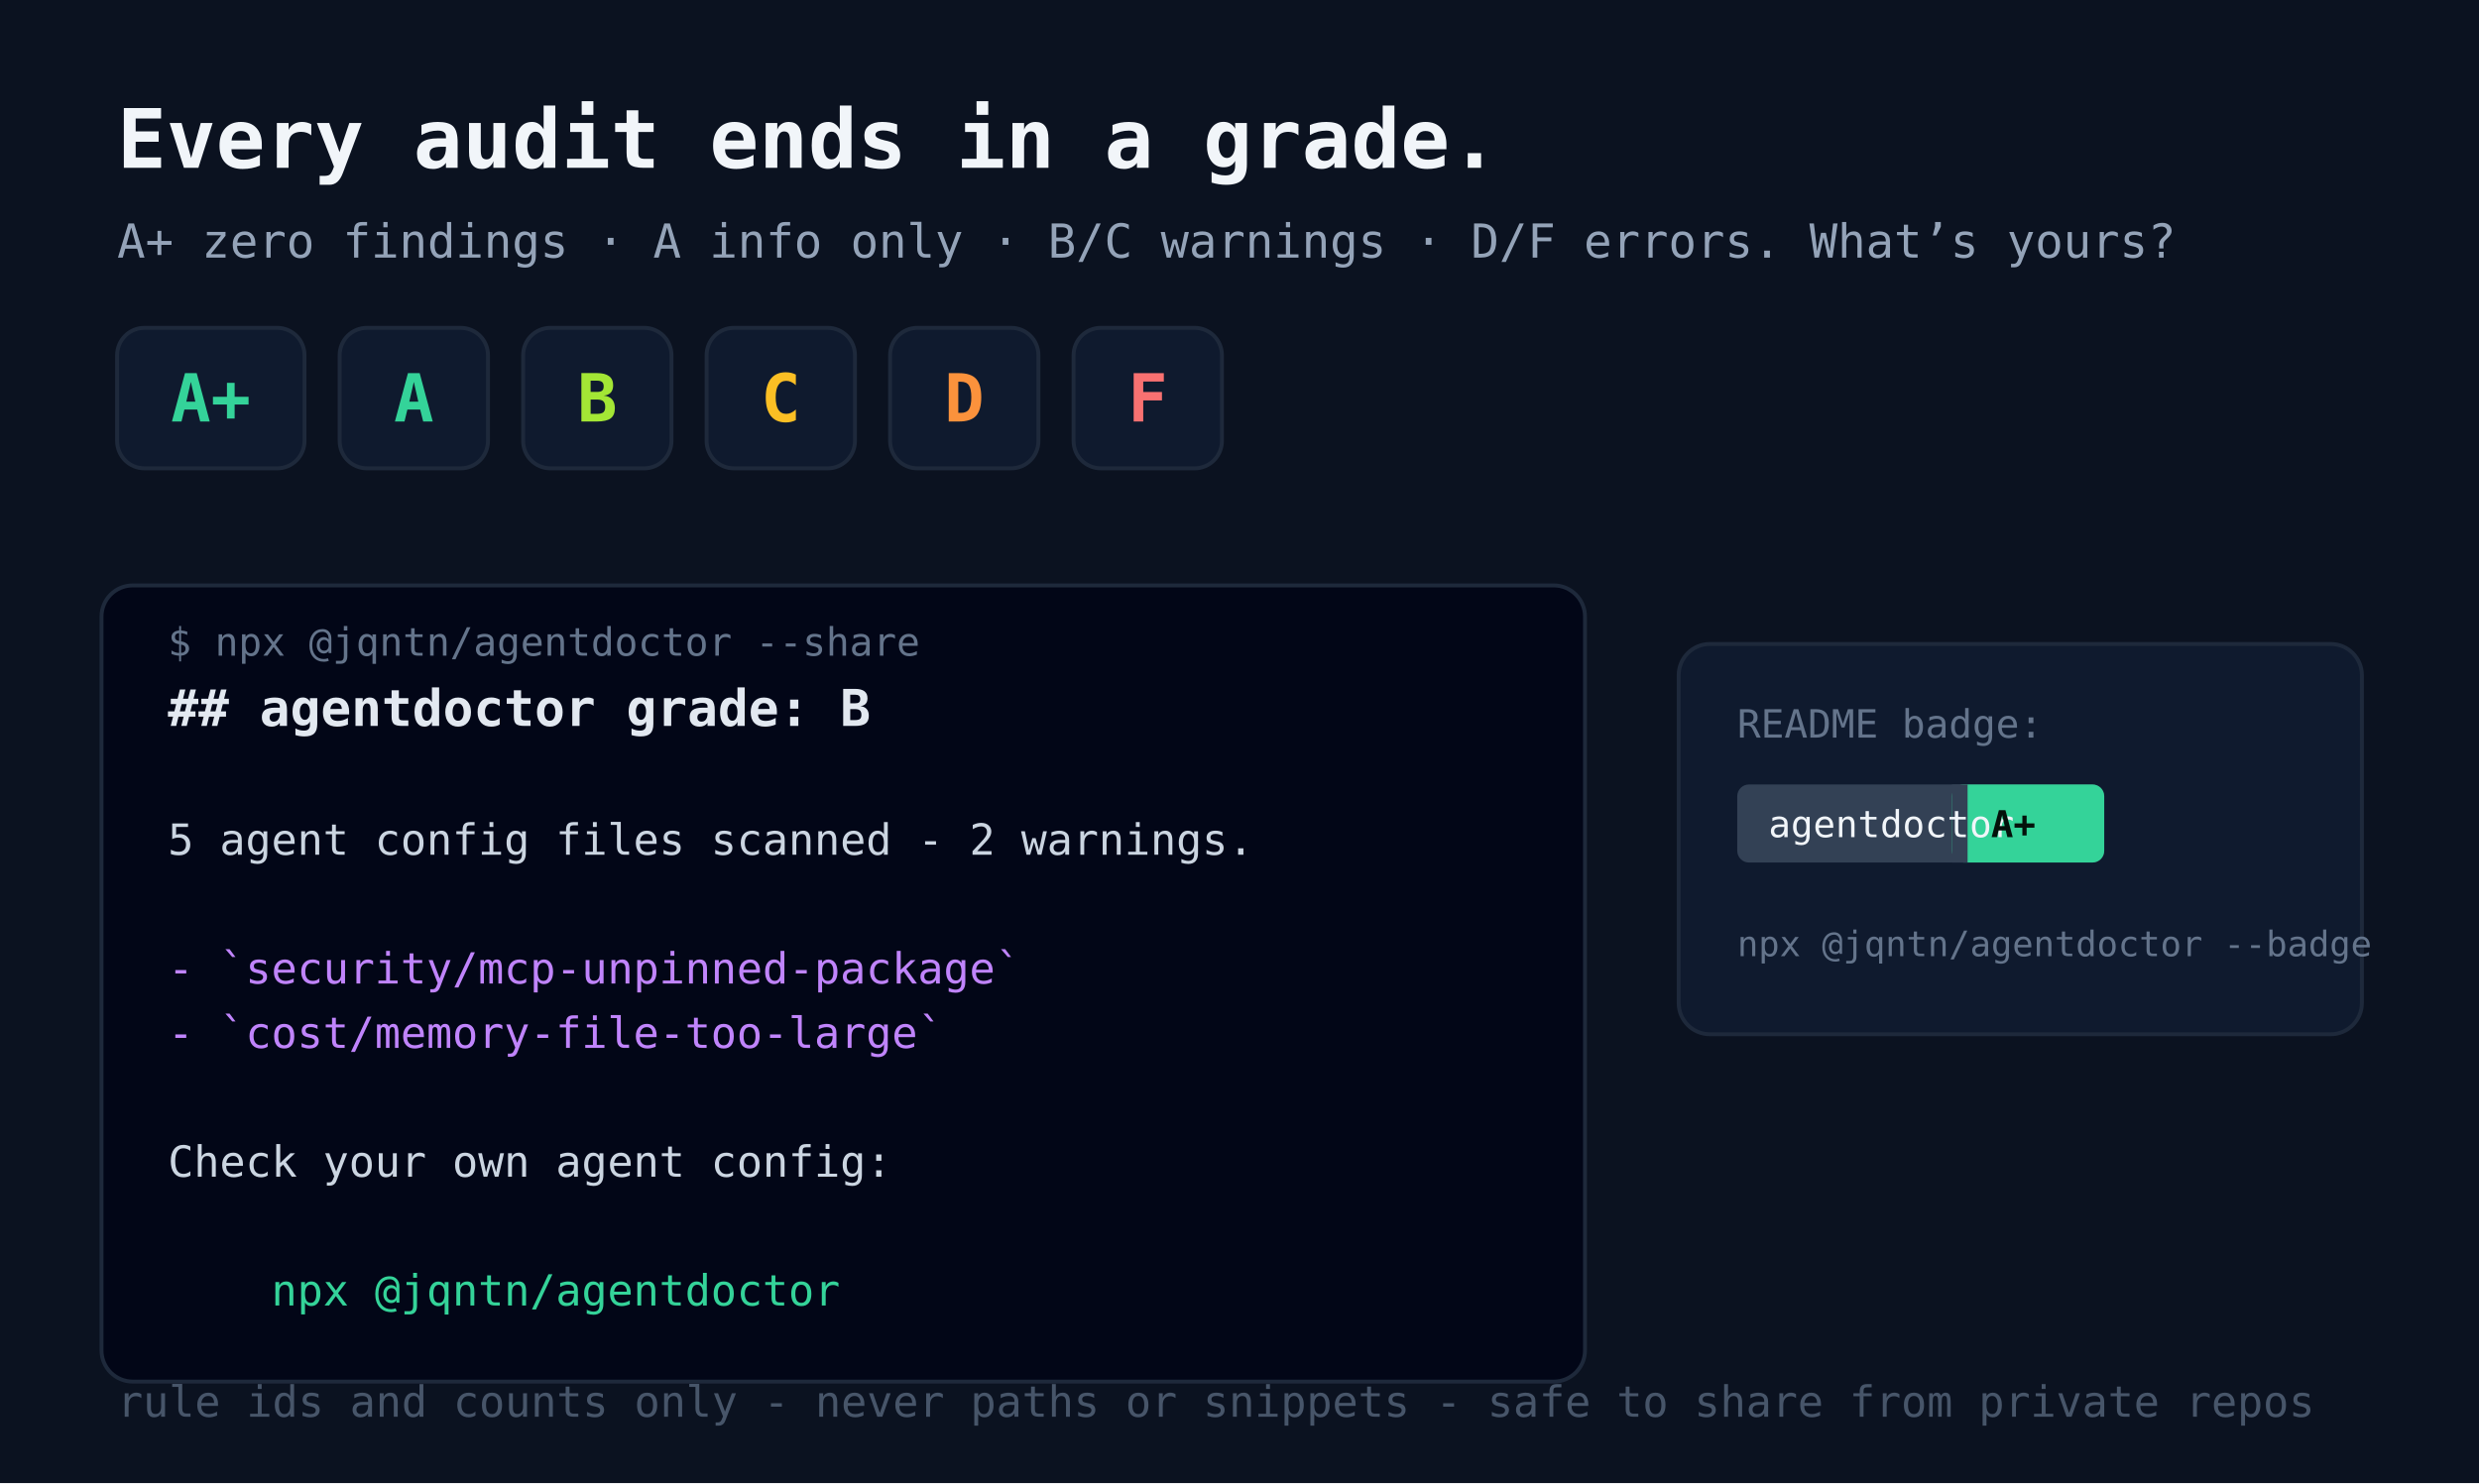
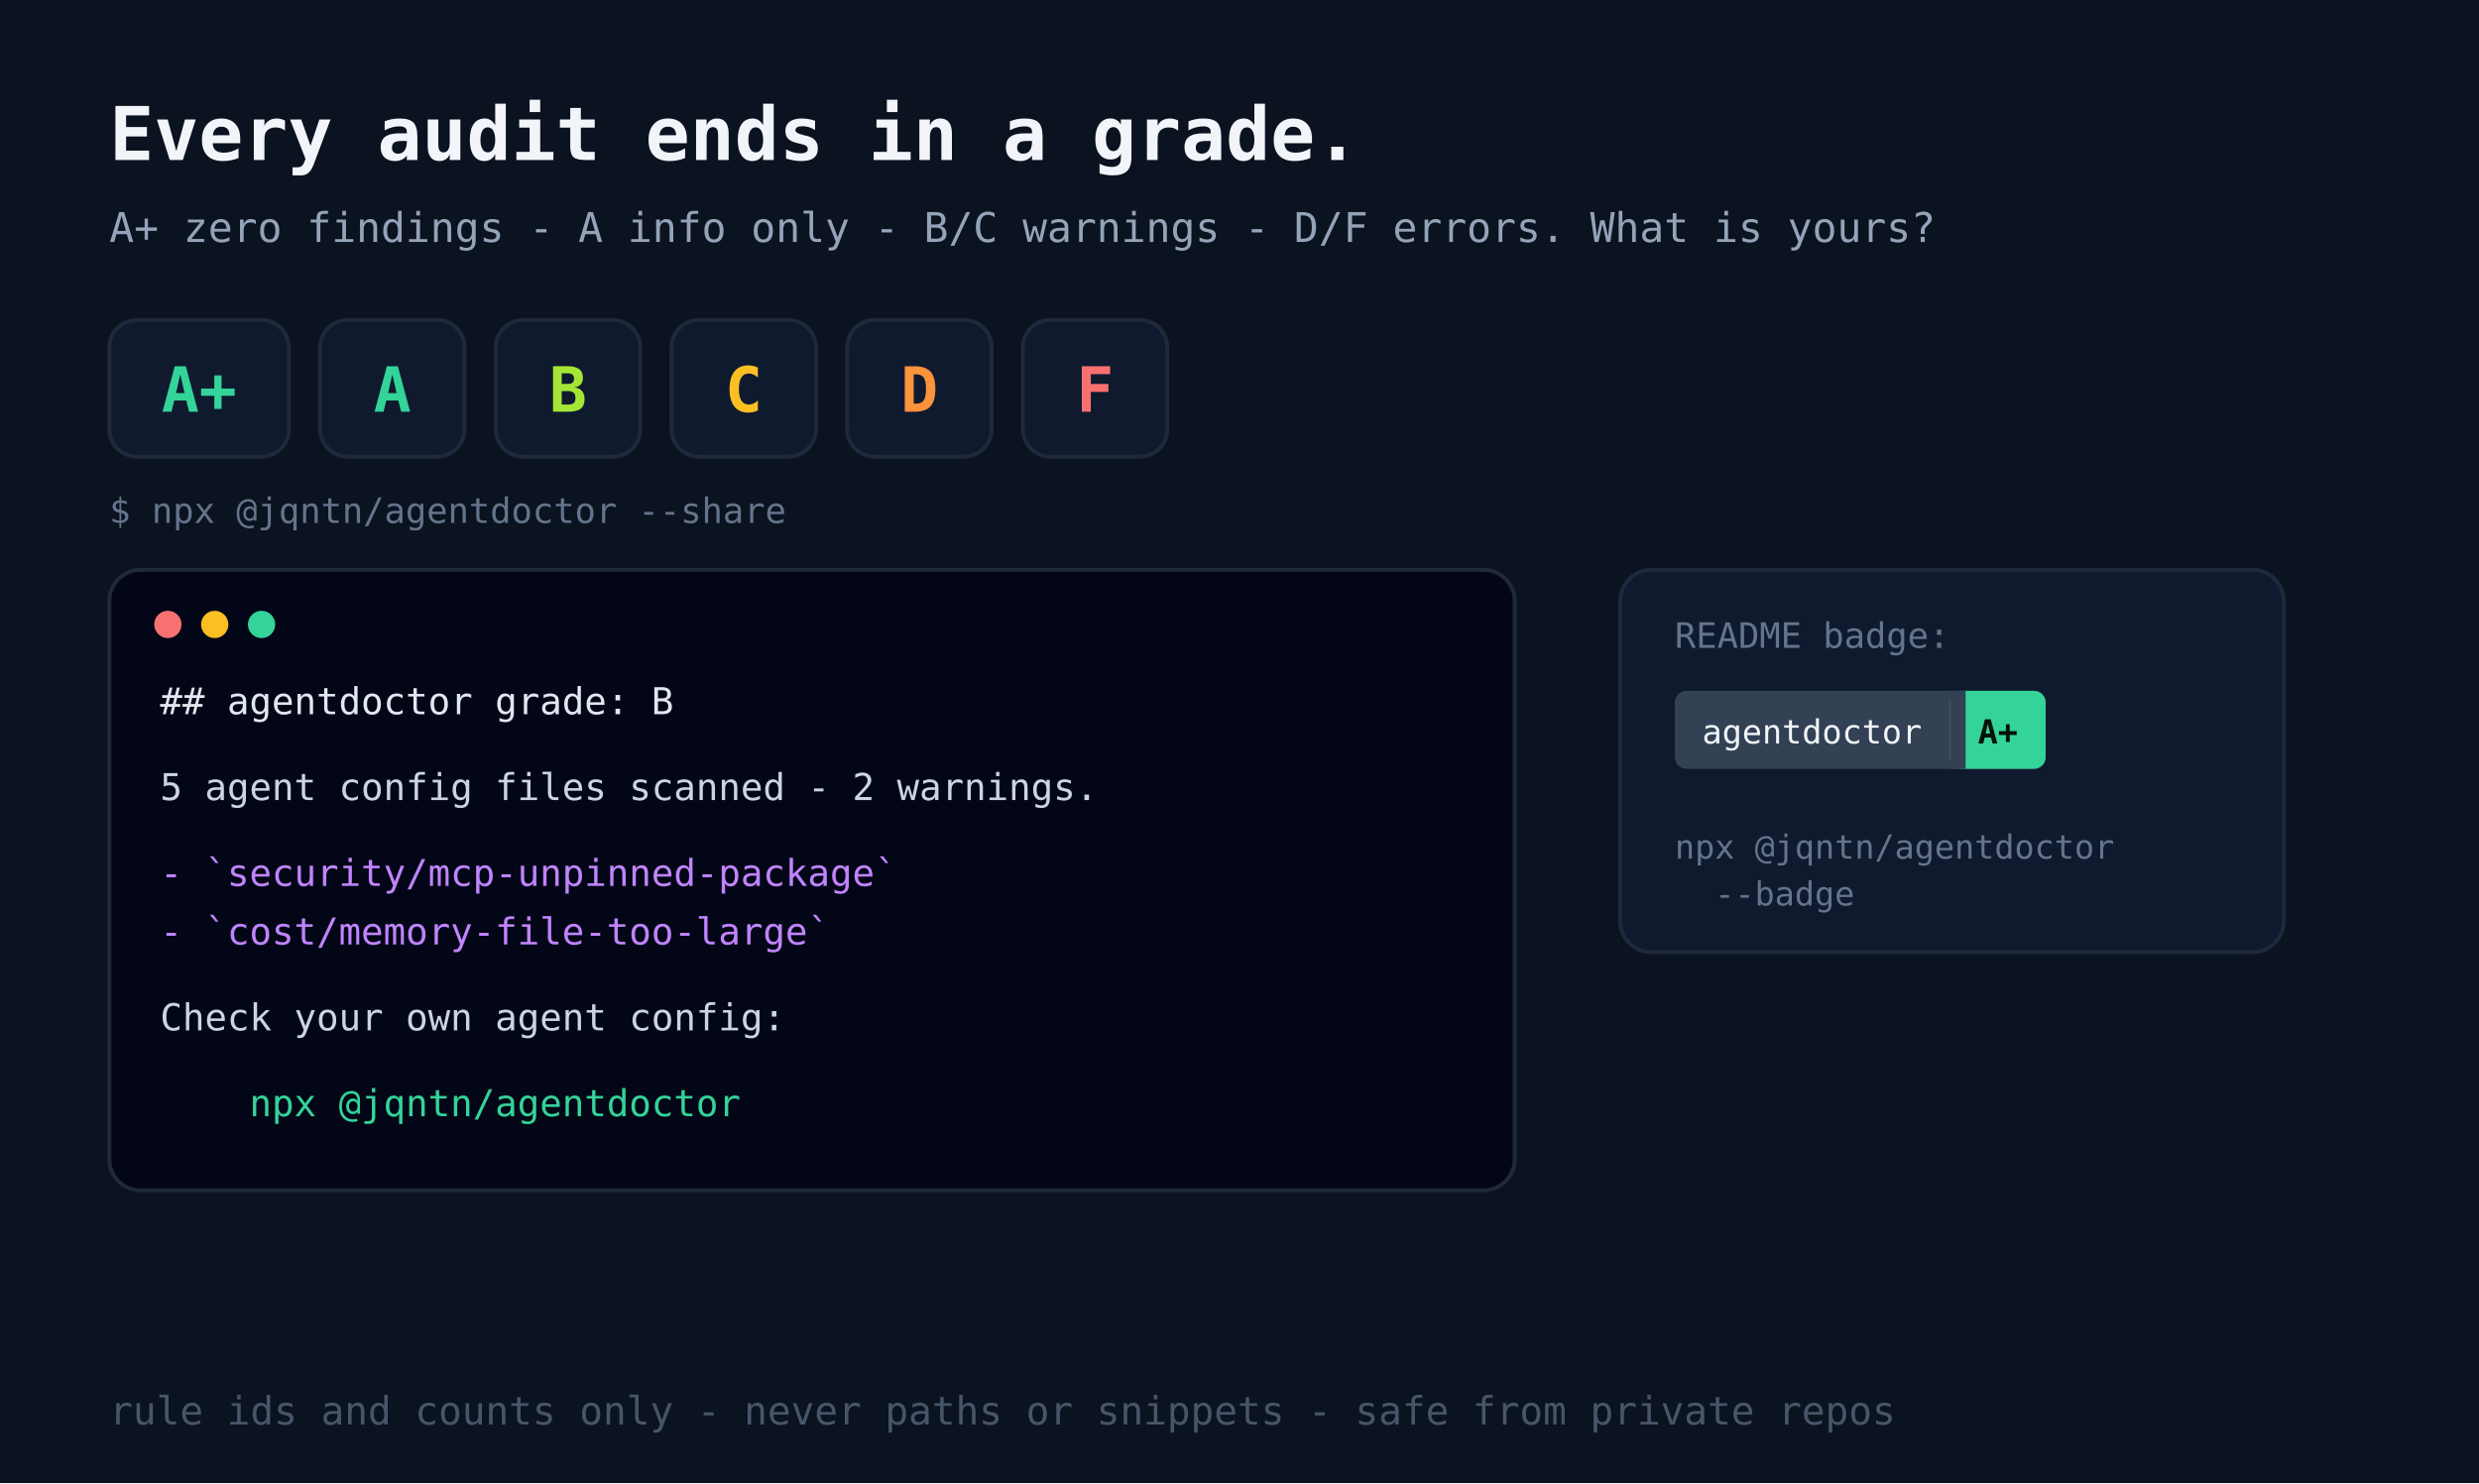
- <svg xmlns="http://www.w3.org/2000/svg" viewBox="0 0 1270 760" width="1270" height="760" role="img" aria-label="Every audit ends in a grade">
+ <svg xmlns="http://www.w3.org/2000/svg" viewBox="0 0 1270 760" width="1270" height="760" role="img" aria-label="Every audit ends in a grade.">
  <rect width="1270" height="760" fill="#0B1220" />
-   <text x="60" y="86" font-family="ui-monospace,'JetBrains Mono','SF Mono',SFMono-Regular,Menlo,Consolas,monospace" font-size="42" font-weight="700" fill="#F1F5F9">Every audit ends in a grade.</text>
-   <text x="60" y="132" font-family="ui-monospace,'JetBrains Mono','SF Mono',SFMono-Regular,Menlo,Consolas,monospace" font-size="24" fill="#94A3B8">A+ zero findings · A info only · B/C warnings · D/F errors. What’s yours?</text>
-   <rect x="60" y="168" width="96" height="72" rx="14" fill="#0F1A2E" stroke="#1E293B" stroke-width="2" />
-   <text x="108.0" y="216" text-anchor="middle" font-family="ui-monospace,'JetBrains Mono','SF Mono',SFMono-Regular,Menlo,Consolas,monospace" font-size="34" font-weight="700" fill="#34D399">A+</text>
-   <rect x="174" y="168" width="76" height="72" rx="14" fill="#0F1A2E" stroke="#1E293B" stroke-width="2" />
-   <text x="212.0" y="216" text-anchor="middle" font-family="ui-monospace,'JetBrains Mono','SF Mono',SFMono-Regular,Menlo,Consolas,monospace" font-size="34" font-weight="700" fill="#34D399">A</text>
-   <rect x="268" y="168" width="76" height="72" rx="14" fill="#0F1A2E" stroke="#1E293B" stroke-width="2" />
-   <text x="306.0" y="216" text-anchor="middle" font-family="ui-monospace,'JetBrains Mono','SF Mono',SFMono-Regular,Menlo,Consolas,monospace" font-size="34" font-weight="700" fill="#A3E635">B</text>
-   <rect x="362" y="168" width="76" height="72" rx="14" fill="#0F1A2E" stroke="#1E293B" stroke-width="2" />
-   <text x="400.0" y="216" text-anchor="middle" font-family="ui-monospace,'JetBrains Mono','SF Mono',SFMono-Regular,Menlo,Consolas,monospace" font-size="34" font-weight="700" fill="#FBBF24">C</text>
-   <rect x="456" y="168" width="76" height="72" rx="14" fill="#0F1A2E" stroke="#1E293B" stroke-width="2" />
-   <text x="494.0" y="216" text-anchor="middle" font-family="ui-monospace,'JetBrains Mono','SF Mono',SFMono-Regular,Menlo,Consolas,monospace" font-size="34" font-weight="700" fill="#FB923C">D</text>
-   <rect x="550" y="168" width="76" height="72" rx="14" fill="#0F1A2E" stroke="#1E293B" stroke-width="2" />
-   <text x="588.0" y="216" text-anchor="middle" font-family="ui-monospace,'JetBrains Mono','SF Mono',SFMono-Regular,Menlo,Consolas,monospace" font-size="34" font-weight="700" fill="#F87171">F</text>
-   <rect x="52" y="300" width="760" height="408" rx="16" fill="#020617" stroke="#1E293B" stroke-width="2" />
-   <text x="86" y="336" font-family="ui-monospace,'JetBrains Mono','SF Mono',SFMono-Regular,Menlo,Consolas,monospace" font-size="20" fill="#64748B">$ npx @jqntn/agentdoctor --share</text>
-   <text x="86" y="372" font-family="ui-monospace,'JetBrains Mono','SF Mono',SFMono-Regular,Menlo,Consolas,monospace" font-size="26" font-weight="700" fill="#E2E8F0" xml:space="preserve">## agentdoctor grade: B</text>
-   <text x="86" y="438" font-family="ui-monospace,'JetBrains Mono','SF Mono',SFMono-Regular,Menlo,Consolas,monospace" font-size="22" fill="#CBD5E1" xml:space="preserve">5 agent config files scanned - 2 warnings.</text>
-   <text x="86" y="504" font-family="ui-monospace,'JetBrains Mono','SF Mono',SFMono-Regular,Menlo,Consolas,monospace" font-size="22" fill="#C084FC" xml:space="preserve">- `security/mcp-unpinned-package`</text>
-   <text x="86" y="537" font-family="ui-monospace,'JetBrains Mono','SF Mono',SFMono-Regular,Menlo,Consolas,monospace" font-size="22" fill="#C084FC" xml:space="preserve">- `cost/memory-file-too-large`</text>
-   <text x="86" y="603" font-family="ui-monospace,'JetBrains Mono','SF Mono',SFMono-Regular,Menlo,Consolas,monospace" font-size="22" fill="#CBD5E1" xml:space="preserve">Check your own agent config:</text>
-   <text x="86" y="669" font-family="ui-monospace,'JetBrains Mono','SF Mono',SFMono-Regular,Menlo,Consolas,monospace" font-size="22" fill="#34D399" xml:space="preserve">    npx @jqntn/agentdoctor</text>
-   <g transform="translate(860,330)">
-     <rect width="350" height="200" rx="16" fill="#0F1A2E" stroke="#1E293B" stroke-width="2" />
-     <text x="30" y="48" font-family="ui-monospace,'JetBrains Mono','SF Mono',SFMono-Regular,Menlo,Consolas,monospace" font-size="20" fill="#64748B">README badge:</text>
-     <rect x="30" y="72" width="188" height="40" rx="6" fill="#334155" />
-     <rect x="140" y="72" width="78" height="40" rx="6" fill="#34D399" />
-     <rect x="140" y="72" width="8" height="40" fill="#334155" />
-     <text x="46" y="99" font-family="ui-monospace,'JetBrains Mono','SF Mono',SFMono-Regular,Menlo,Consolas,monospace" font-size="19" fill="#F1F5F9">agentdoctor</text>
-     <text x="160" y="99" font-family="ui-monospace,'JetBrains Mono','SF Mono',SFMono-Regular,Menlo,Consolas,monospace" font-size="19" font-weight="700" fill="#04110B">A+</text>
-     <text x="30" y="160" font-family="ui-monospace,'JetBrains Mono','SF Mono',SFMono-Regular,Menlo,Consolas,monospace" font-size="18" fill="#64748B">npx @jqntn/agentdoctor --badge</text>
-   </g>
-   <text x="60" y="726" font-family="ui-monospace,'JetBrains Mono','SF Mono',SFMono-Regular,Menlo,Consolas,monospace" font-size="22" fill="#475569">rule ids and counts only - never paths or snippets - safe to share from private repos</text>
+   <text x="56" y="82" font-family="ui-monospace,'JetBrains Mono','SF Mono',SFMono-Regular,Menlo,Consolas,monospace" font-size="38" font-weight="700" fill="#F1F5F9" xml:space="preserve">Every audit ends in a grade.</text>
+   <text x="56" y="124" font-family="ui-monospace,'JetBrains Mono','SF Mono',SFMono-Regular,Menlo,Consolas,monospace" font-size="21" fill="#94A3B8" xml:space="preserve">A+ zero findings - A info only - B/C warnings - D/F errors. What is yours?</text>
+   <rect x="56" y="164" width="92" height="70" rx="14" fill="#0F1A2E" stroke="#1E293B" stroke-width="2" />
+   <text x="102" y="211" font-family="ui-monospace,'JetBrains Mono','SF Mono',SFMono-Regular,Menlo,Consolas,monospace" font-size="32" font-weight="700" text-anchor="middle" fill="#34D399" xml:space="preserve">A+</text>
+   <rect x="164" y="164" width="74" height="70" rx="14" fill="#0F1A2E" stroke="#1E293B" stroke-width="2" />
+   <text x="201" y="211" font-family="ui-monospace,'JetBrains Mono','SF Mono',SFMono-Regular,Menlo,Consolas,monospace" font-size="32" font-weight="700" text-anchor="middle" fill="#34D399" xml:space="preserve">A</text>
+   <rect x="254" y="164" width="74" height="70" rx="14" fill="#0F1A2E" stroke="#1E293B" stroke-width="2" />
+   <text x="291" y="211" font-family="ui-monospace,'JetBrains Mono','SF Mono',SFMono-Regular,Menlo,Consolas,monospace" font-size="32" font-weight="700" text-anchor="middle" fill="#A3E635" xml:space="preserve">B</text>
+   <rect x="344" y="164" width="74" height="70" rx="14" fill="#0F1A2E" stroke="#1E293B" stroke-width="2" />
+   <text x="381" y="211" font-family="ui-monospace,'JetBrains Mono','SF Mono',SFMono-Regular,Menlo,Consolas,monospace" font-size="32" font-weight="700" text-anchor="middle" fill="#FBBF24" xml:space="preserve">C</text>
+   <rect x="434" y="164" width="74" height="70" rx="14" fill="#0F1A2E" stroke="#1E293B" stroke-width="2" />
+   <text x="471" y="211" font-family="ui-monospace,'JetBrains Mono','SF Mono',SFMono-Regular,Menlo,Consolas,monospace" font-size="32" font-weight="700" text-anchor="middle" fill="#FB923C" xml:space="preserve">D</text>
+   <rect x="524" y="164" width="74" height="70" rx="14" fill="#0F1A2E" stroke="#1E293B" stroke-width="2" />
+   <text x="561" y="211" font-family="ui-monospace,'JetBrains Mono','SF Mono',SFMono-Regular,Menlo,Consolas,monospace" font-size="32" font-weight="700" text-anchor="middle" fill="#F87171" xml:space="preserve">F</text>
+   <text x="56" y="268" font-family="ui-monospace,'JetBrains Mono','SF Mono',SFMono-Regular,Menlo,Consolas,monospace" font-size="18" fill="#64748B" xml:space="preserve">$ npx @jqntn/agentdoctor --share</text>
+   <rect x="56" y="292" width="720" height="318" rx="16" fill="#020617" stroke="#1E293B" stroke-width="2" />
+   <circle cx="86" cy="320" r="7" fill="#F87171" />
+   <circle cx="110" cy="320" r="7" fill="#FBBF24" />
+   <circle cx="134" cy="320" r="7" fill="#34D399" />
+   <text y="366" font-family="ui-monospace,'JetBrains Mono','SF Mono',SFMono-Regular,Menlo,Consolas,monospace" font-size="19" xml:space="preserve">
+     <tspan x="82" fill="#E2E8F0">## agentdoctor grade: B</tspan>
+   </text>
+   <text y="410" font-family="ui-monospace,'JetBrains Mono','SF Mono',SFMono-Regular,Menlo,Consolas,monospace" font-size="19" xml:space="preserve">
+     <tspan x="82" fill="#CBD5E1">5 agent config files scanned - 2 warnings.</tspan>
+   </text>
+   <text y="454" font-family="ui-monospace,'JetBrains Mono','SF Mono',SFMono-Regular,Menlo,Consolas,monospace" font-size="19" xml:space="preserve">
+     <tspan x="82" fill="#C084FC">- `security/mcp-unpinned-package`</tspan>
+   </text>
+   <text y="484" font-family="ui-monospace,'JetBrains Mono','SF Mono',SFMono-Regular,Menlo,Consolas,monospace" font-size="19" xml:space="preserve">
+     <tspan x="82" fill="#C084FC">- `cost/memory-file-too-large`</tspan>
+   </text>
+   <text y="528" font-family="ui-monospace,'JetBrains Mono','SF Mono',SFMono-Regular,Menlo,Consolas,monospace" font-size="19" xml:space="preserve">
+     <tspan x="82" fill="#CBD5E1">Check your own agent config:</tspan>
+   </text>
+   <text y="572" font-family="ui-monospace,'JetBrains Mono','SF Mono',SFMono-Regular,Menlo,Consolas,monospace" font-size="19" xml:space="preserve">
+     <tspan x="82" fill="#34D399">    npx @jqntn/agentdoctor</tspan>
+   </text>
+   <rect x="830" y="292" width="340" height="196" rx="16" fill="#0F1A2E" stroke="#1E293B" stroke-width="2" />
+   <text x="858" y="332" font-family="ui-monospace,'JetBrains Mono','SF Mono',SFMono-Regular,Menlo,Consolas,monospace" font-size="18" fill="#64748B" xml:space="preserve">README badge:</text>
+   <rect x="858" y="354" width="190" height="40" rx="6" fill="#334155" />
+   <rect x="999" y="354" width="49" height="40" rx="6" fill="#34D399" />
+   <rect x="999" y="354" width="8" height="40" fill="#334155" />
+   <text x="872" y="381" font-family="ui-monospace,'JetBrains Mono','SF Mono',SFMono-Regular,Menlo,Consolas,monospace" font-size="17" fill="#F1F5F9" xml:space="preserve">agentdoctor</text>
+   <text x="1023.5" y="381" font-family="ui-monospace,'JetBrains Mono','SF Mono',SFMono-Regular,Menlo,Consolas,monospace" font-size="17" font-weight="700" text-anchor="middle" fill="#04110B" xml:space="preserve">A+</text>
+   <text x="858" y="440" font-family="ui-monospace,'JetBrains Mono','SF Mono',SFMono-Regular,Menlo,Consolas,monospace" font-size="17" fill="#64748B" xml:space="preserve">npx @jqntn/agentdoctor</text>
+   <text x="858" y="464" font-family="ui-monospace,'JetBrains Mono','SF Mono',SFMono-Regular,Menlo,Consolas,monospace" font-size="17" fill="#64748B" xml:space="preserve">  --badge</text>
+   <text x="56" y="730" font-family="ui-monospace,'JetBrains Mono','SF Mono',SFMono-Regular,Menlo,Consolas,monospace" font-size="20" fill="#475569" xml:space="preserve">rule ids and counts only - never paths or snippets - safe from private repos</text>
</svg>
